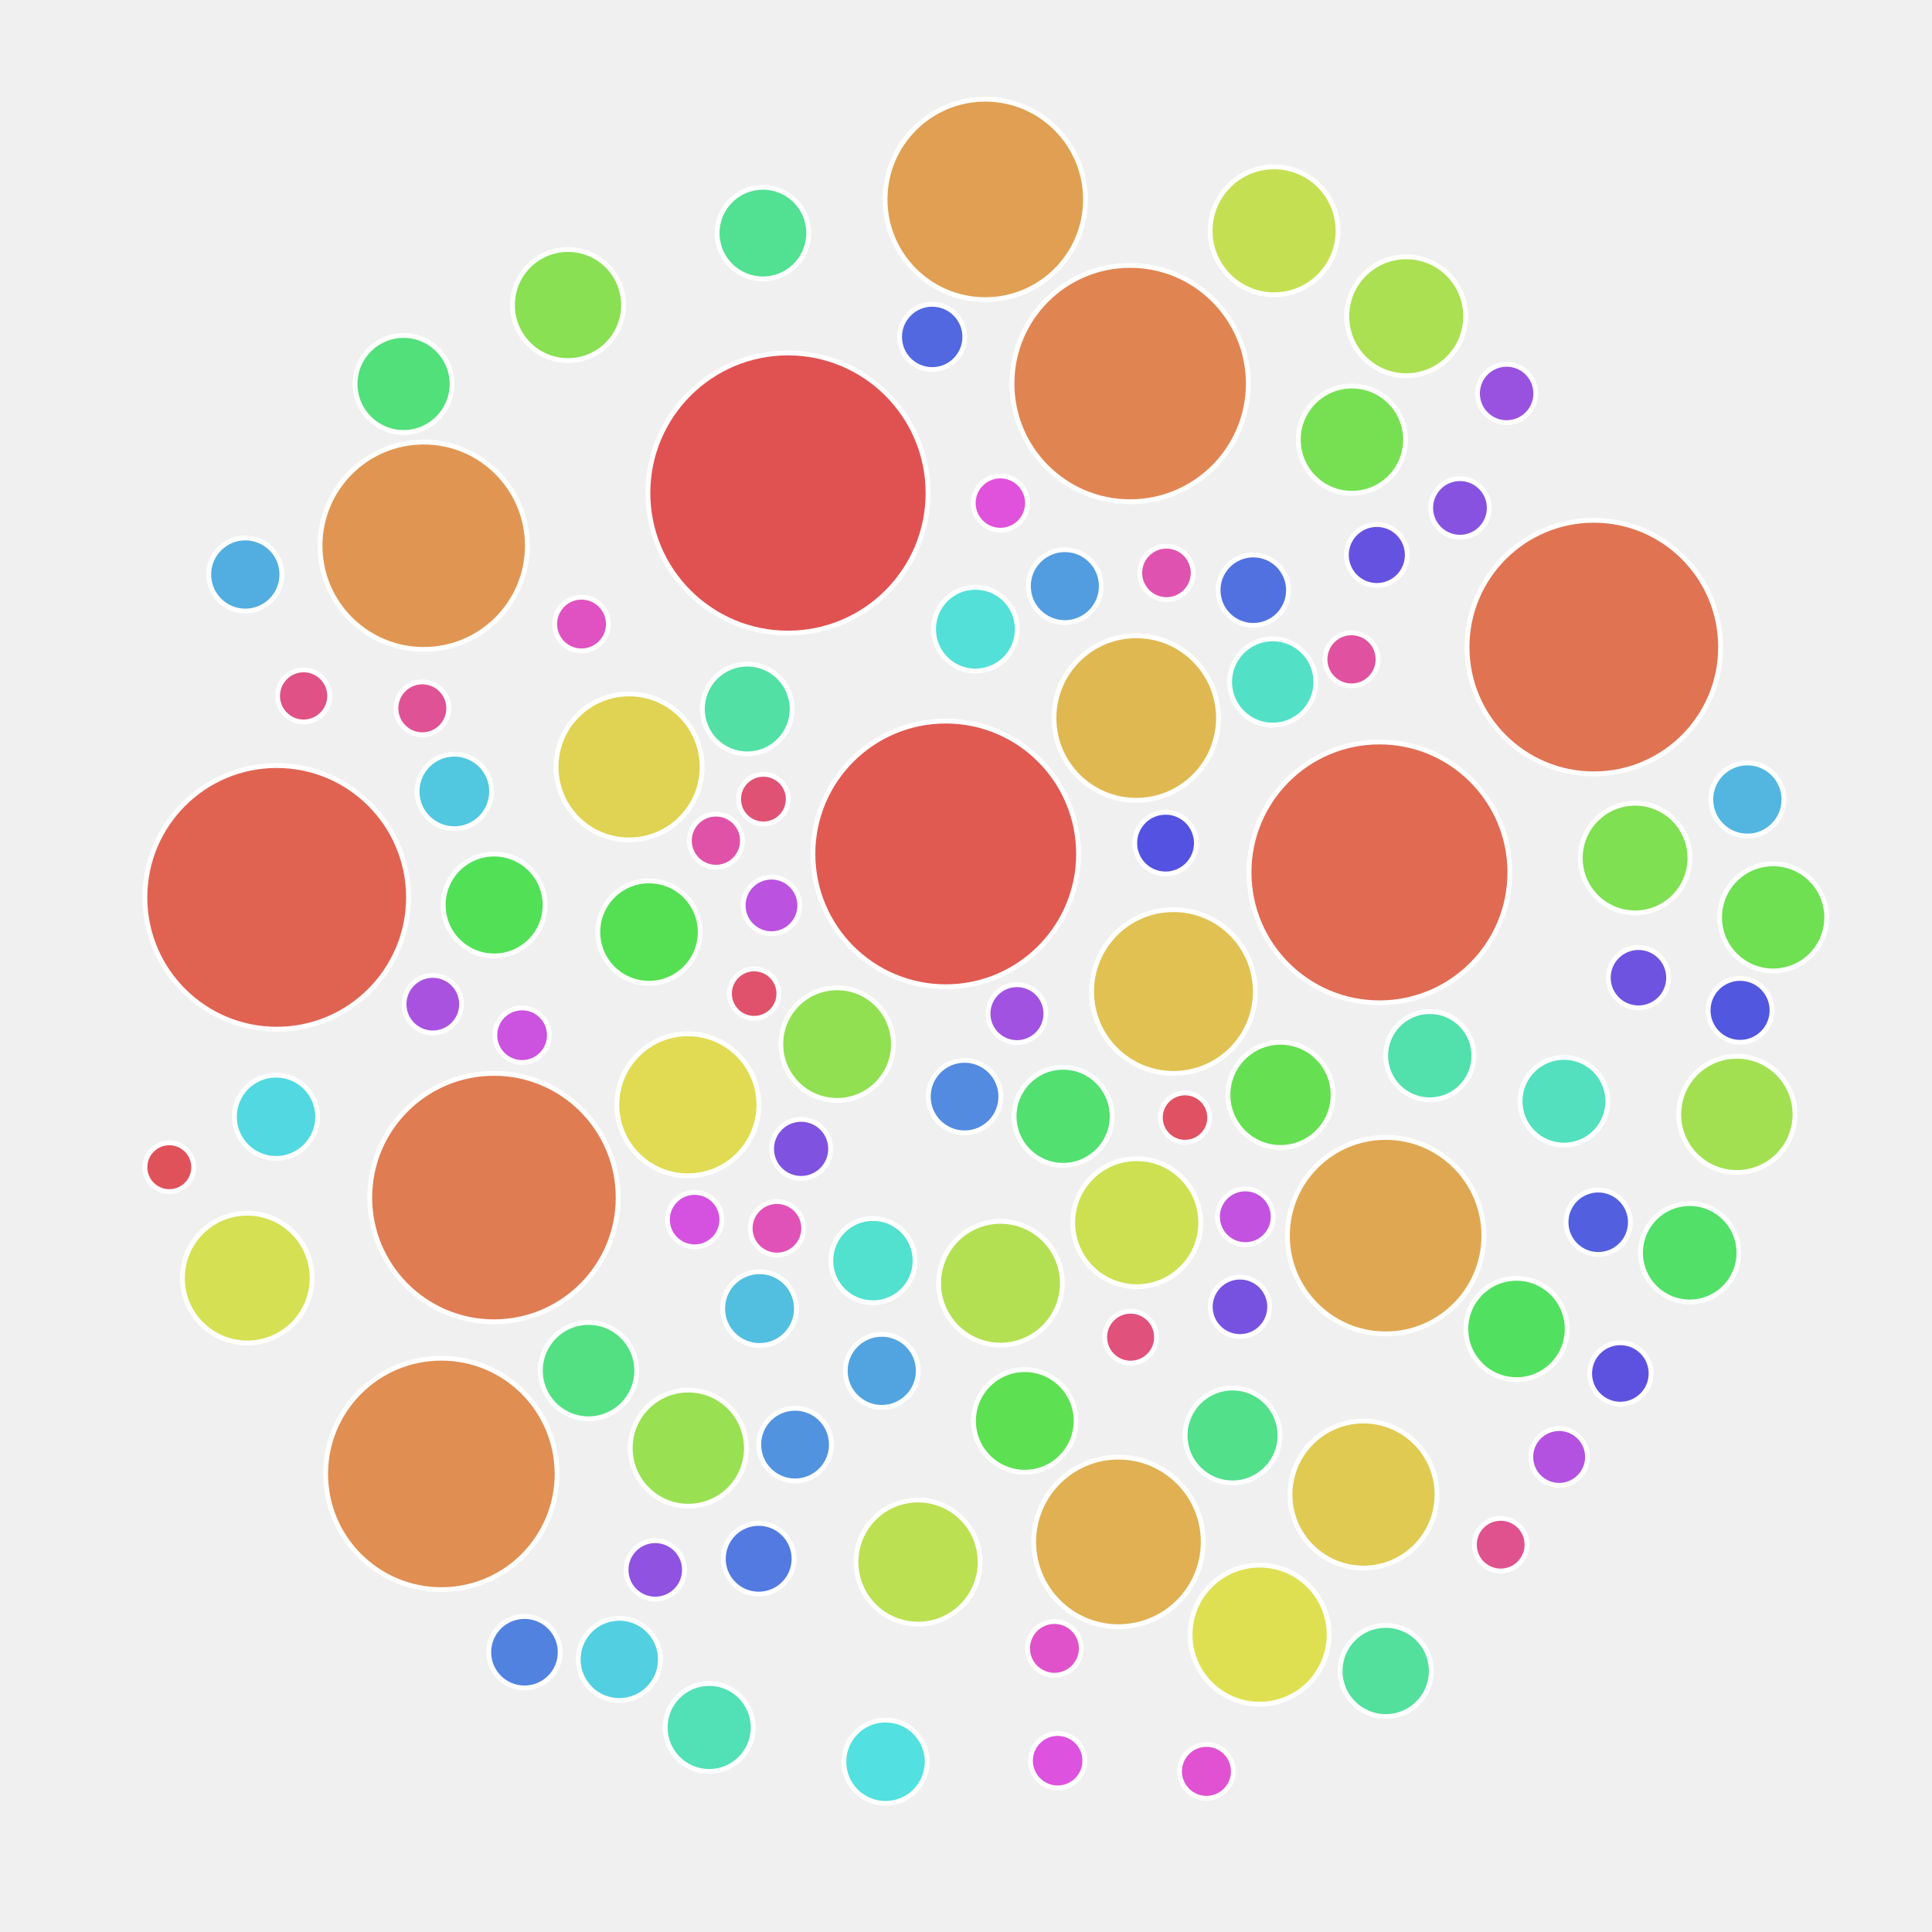
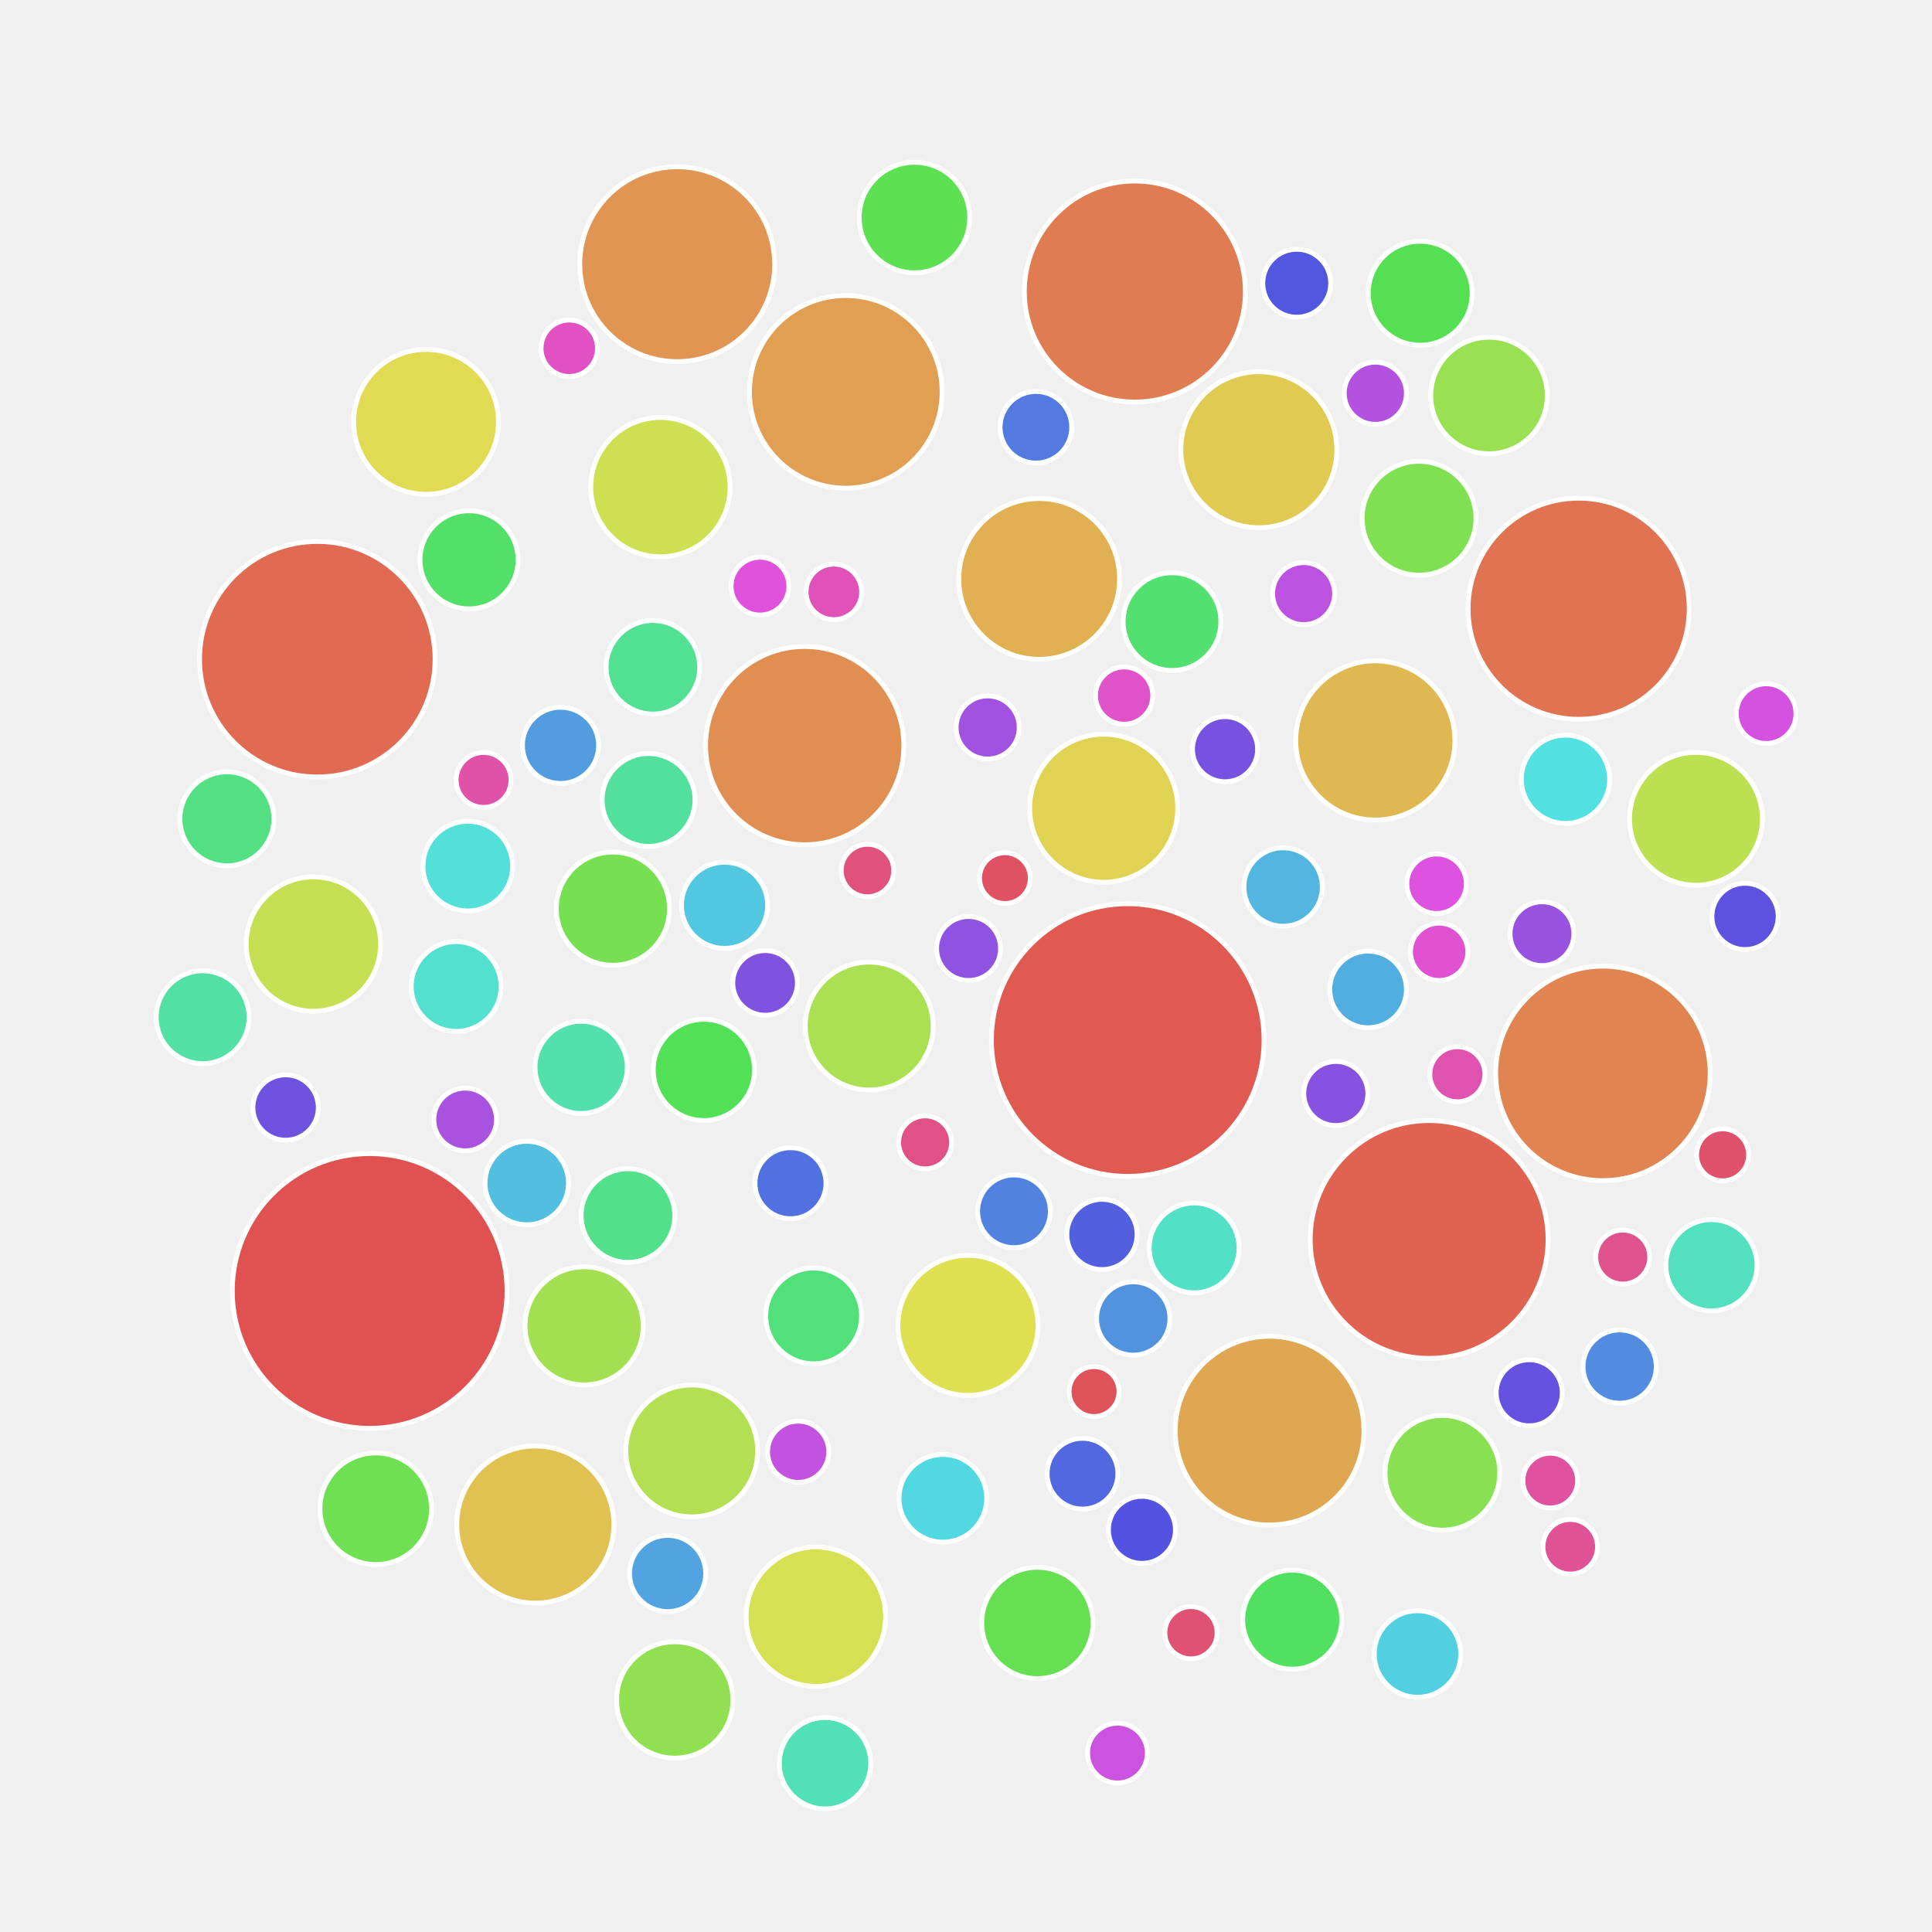
<svg xmlns="http://www.w3.org/2000/svg" width="400" height="400" viewBox="0 0 400 400">
-   <circle cx="163.142" cy="102.076" r="28.998" fill="hsl(0, 70%, 60%)" stroke="white" stroke-width="1" />
-   <circle cx="195.805" cy="176.793" r="27.5" fill="hsl(3.6, 70%, 60%)" stroke="white" stroke-width="1" />
-   <circle cx="57.287" cy="185.791" r="27.29" fill="hsl(7.2, 70%, 60%)" stroke="white" stroke-width="1" />
-   <circle cx="285.602" cy="180.622" r="27" fill="hsl(10.8, 70%, 60%)" stroke="white" stroke-width="1" />
-   <circle cx="329.982" cy="133.972" r="26.25" fill="hsl(14.4, 70%, 60%)" stroke="white" stroke-width="1" />
-   <circle cx="102.269" cy="247.945" r="25.716" fill="hsl(18, 70%, 60%)" stroke="white" stroke-width="1" />
-   <circle cx="233.984" cy="79.413" r="24.465" fill="hsl(21.6, 70%, 60%)" stroke="white" stroke-width="1" />
-   <circle cx="91.379" cy="305.162" r="23.958" fill="hsl(25.2, 70%, 60%)" stroke="white" stroke-width="1" />
-   <circle cx="87.724" cy="112.991" r="21.465" fill="hsl(28.8, 70%, 60%)" stroke="white" stroke-width="1" />
-   <circle cx="203.992" cy="41.289" r="20.749" fill="hsl(32.4, 70%, 60%)" stroke="white" stroke-width="1" />
-   <circle cx="286.882" cy="255.83" r="20.339" fill="hsl(36, 70%, 60%)" stroke="white" stroke-width="1" />
-   <circle cx="231.564" cy="319.235" r="17.553" fill="hsl(39.6, 70%, 60%)" stroke="white" stroke-width="1" />
-   <circle cx="235.244" cy="148.66" r="17.03" fill="hsl(43.2, 70%, 60%)" stroke="white" stroke-width="1" />
-   <circle cx="242.957" cy="205.284" r="16.949" fill="hsl(46.8, 70%, 60%)" stroke="white" stroke-width="1" />
-   <circle cx="282.299" cy="309.432" r="15.22" fill="hsl(50.4, 70%, 60%)" stroke="white" stroke-width="1" />
-   <circle cx="130.248" cy="158.786" r="15.113" fill="hsl(54, 70%, 60%)" stroke="white" stroke-width="1" />
-   <circle cx="142.416" cy="228.736" r="14.699" fill="hsl(57.6, 70%, 60%)" stroke="white" stroke-width="1" />
-   <circle cx="260.79" cy="338.44" r="14.395" fill="hsl(61.2, 70%, 60%)" stroke="white" stroke-width="1" />
-   <circle cx="51.191" cy="264.613" r="13.43" fill="hsl(64.8, 70%, 60%)" stroke="white" stroke-width="1" />
-   <circle cx="235.348" cy="253.144" r="13.249" fill="hsl(68.4, 70%, 60%)" stroke="white" stroke-width="1" />
-   <circle cx="263.788" cy="47.787" r="13.242" fill="hsl(72, 70%, 60%)" stroke="white" stroke-width="1" />
-   <circle cx="190.077" cy="323.409" r="12.849" fill="hsl(75.6, 70%, 60%)" stroke="white" stroke-width="1" />
-   <circle cx="207.137" cy="265.684" r="12.809" fill="hsl(79.2, 70%, 60%)" stroke="white" stroke-width="1" />
-   <circle cx="291.148" cy="65.48" r="12.305" fill="hsl(82.8, 70%, 60%)" stroke="white" stroke-width="1" />
-   <circle cx="359.597" cy="230.721" r="12.033" fill="hsl(86.4, 70%, 60%)" stroke="white" stroke-width="1" />
-   <circle cx="142.509" cy="299.82" r="12.023" fill="hsl(90, 70%, 60%)" stroke="white" stroke-width="1" />
-   <circle cx="173.317" cy="216.172" r="11.657" fill="hsl(93.6, 70%, 60%)" stroke="white" stroke-width="1" />
-   <circle cx="117.599" cy="63.156" r="11.495" fill="hsl(97.2, 70%, 60%)" stroke="white" stroke-width="1" />
-   <circle cx="338.531" cy="177.652" r="11.352" fill="hsl(100.8, 70%, 60%)" stroke="white" stroke-width="1" />
-   <circle cx="279.903" cy="91.028" r="11.103" fill="hsl(104.4, 70%, 60%)" stroke="white" stroke-width="1" />
-   <circle cx="367.114" cy="189.937" r="11.09" fill="hsl(108, 70%, 60%)" stroke="white" stroke-width="1" />
-   <circle cx="265.12" cy="226.681" r="10.885" fill="hsl(111.6, 70%, 60%)" stroke="white" stroke-width="1" />
-   <circle cx="212.17" cy="294.187" r="10.621" fill="hsl(115.2, 70%, 60%)" stroke="white" stroke-width="1" />
-   <circle cx="134.373" cy="192.978" r="10.598" fill="hsl(118.8, 70%, 60%)" stroke="white" stroke-width="1" />
-   <circle cx="102.309" cy="187.371" r="10.548" fill="hsl(122.4, 70%, 60%)" stroke="white" stroke-width="1" />
-   <circle cx="313.982" cy="275.153" r="10.49" fill="hsl(126, 70%, 60%)" stroke="white" stroke-width="1" />
-   <circle cx="349.838" cy="259.375" r="10.185" fill="hsl(129.6, 70%, 60%)" stroke="white" stroke-width="1" />
-   <circle cx="220.106" cy="231.117" r="10.149" fill="hsl(133.2, 70%, 60%)" stroke="white" stroke-width="1" />
-   <circle cx="83.551" cy="79.496" r="10.041" fill="hsl(136.8, 70%, 60%)" stroke="white" stroke-width="1" />
-   <circle cx="121.852" cy="283.772" r="9.973" fill="hsl(140.4, 70%, 60%)" stroke="white" stroke-width="1" />
-   <circle cx="255.183" cy="297.196" r="9.817" fill="hsl(144, 70%, 60%)" stroke="white" stroke-width="1" />
-   <circle cx="157.954" cy="48.26" r="9.483" fill="hsl(147.6, 70%, 60%)" stroke="white" stroke-width="1" />
-   <circle cx="286.896" cy="345.96" r="9.437" fill="hsl(151.2, 70%, 60%)" stroke="white" stroke-width="1" />
-   <circle cx="154.711" cy="146.791" r="9.292" fill="hsl(154.8, 70%, 60%)" stroke="white" stroke-width="1" />
-   <circle cx="296.02" cy="218.572" r="9.134" fill="hsl(158.4, 70%, 60%)" stroke="white" stroke-width="1" />
-   <circle cx="146.83" cy="357.654" r="9.106" fill="hsl(162, 70%, 60%)" stroke="white" stroke-width="1" />
-   <circle cx="323.8" cy="228.002" r="9.082" fill="hsl(165.6, 70%, 60%)" stroke="white" stroke-width="1" />
-   <circle cx="263.508" cy="141.197" r="8.928" fill="hsl(169.2, 70%, 60%)" stroke="white" stroke-width="1" />
-   <circle cx="180.736" cy="261.002" r="8.723" fill="hsl(172.8, 70%, 60%)" stroke="white" stroke-width="1" />
-   <circle cx="201.952" cy="130.259" r="8.671" fill="hsl(176.4, 70%, 60%)" stroke="white" stroke-width="1" />
-   <circle cx="183.341" cy="364.748" r="8.626" fill="hsl(180, 70%, 60%)" stroke="white" stroke-width="1" />
-   <circle cx="57.151" cy="231.217" r="8.622" fill="hsl(183.6, 70%, 60%)" stroke="white" stroke-width="1" />
-   <circle cx="128.223" cy="343.562" r="8.511" fill="hsl(187.2, 70%, 60%)" stroke="white" stroke-width="1" />
-   <circle cx="94.066" cy="163.86" r="7.717" fill="hsl(190.8, 70%, 60%)" stroke="white" stroke-width="1" />
-   <circle cx="157.258" cy="270.934" r="7.639" fill="hsl(194.4, 70%, 60%)" stroke="white" stroke-width="1" />
-   <circle cx="361.777" cy="165.528" r="7.569" fill="hsl(198, 70%, 60%)" stroke="white" stroke-width="1" />
-   <circle cx="50.789" cy="118.945" r="7.567" fill="hsl(201.6, 70%, 60%)" stroke="white" stroke-width="1" />
-   <circle cx="182.56" cy="283.818" r="7.562" fill="hsl(205.2, 70%, 60%)" stroke="white" stroke-width="1" />
-   <circle cx="220.466" cy="121.354" r="7.548" fill="hsl(208.8, 70%, 60%)" stroke="white" stroke-width="1" />
-   <circle cx="164.612" cy="299.087" r="7.521" fill="hsl(212.4, 70%, 60%)" stroke="white" stroke-width="1" />
-   <circle cx="199.704" cy="227.039" r="7.508" fill="hsl(216, 70%, 60%)" stroke="white" stroke-width="1" />
-   <circle cx="108.589" cy="342.074" r="7.396" fill="hsl(219.6, 70%, 60%)" stroke="white" stroke-width="1" />
-   <circle cx="157.076" cy="322.723" r="7.322" fill="hsl(223.2, 70%, 60%)" stroke="white" stroke-width="1" />
-   <circle cx="259.483" cy="122.19" r="7.291" fill="hsl(226.8, 70%, 60%)" stroke="white" stroke-width="1" />
-   <circle cx="193.001" cy="69.757" r="6.755" fill="hsl(230.4, 70%, 60%)" stroke="white" stroke-width="1" />
-   <circle cx="330.893" cy="253.054" r="6.664" fill="hsl(234, 70%, 60%)" stroke="white" stroke-width="1" />
-   <circle cx="360.265" cy="209.182" r="6.617" fill="hsl(237.6, 70%, 60%)" stroke="white" stroke-width="1" />
-   <circle cx="241.317" cy="174.559" r="6.386" fill="hsl(241.2, 70%, 60%)" stroke="white" stroke-width="1" />
-   <circle cx="335.478" cy="284.363" r="6.359" fill="hsl(244.8, 70%, 60%)" stroke="white" stroke-width="1" />
-   <circle cx="285.058" cy="114.905" r="6.309" fill="hsl(248.4, 70%, 60%)" stroke="white" stroke-width="1" />
-   <circle cx="339.224" cy="202.425" r="6.244" fill="hsl(252, 70%, 60%)" stroke="white" stroke-width="1" />
-   <circle cx="256.723" cy="270.563" r="6.151" fill="hsl(255.6, 70%, 60%)" stroke="white" stroke-width="1" />
-   <circle cx="165.864" cy="237.862" r="6.11" fill="hsl(259.2, 70%, 60%)" stroke="white" stroke-width="1" />
-   <circle cx="302.271" cy="105.162" r="6.063" fill="hsl(262.8, 70%, 60%)" stroke="white" stroke-width="1" />
-   <circle cx="135.664" cy="325.028" r="6.048" fill="hsl(266.4, 70%, 60%)" stroke="white" stroke-width="1" />
-   <circle cx="311.933" cy="81.465" r="6.038" fill="hsl(270, 70%, 60%)" stroke="white" stroke-width="1" />
-   <circle cx="210.553" cy="209.863" r="5.991" fill="hsl(273.6, 70%, 60%)" stroke="white" stroke-width="1" />
-   <circle cx="89.61" cy="207.903" r="5.958" fill="hsl(277.2, 70%, 60%)" stroke="white" stroke-width="1" />
-   <circle cx="322.803" cy="301.647" r="5.872" fill="hsl(280.8, 70%, 60%)" stroke="white" stroke-width="1" />
-   <circle cx="159.724" cy="187.458" r="5.858" fill="hsl(284.4, 70%, 60%)" stroke="white" stroke-width="1" />
-   <circle cx="257.831" cy="251.917" r="5.767" fill="hsl(288, 70%, 60%)" stroke="white" stroke-width="1" />
-   <circle cx="108.097" cy="214.329" r="5.651" fill="hsl(291.6, 70%, 60%)" stroke="white" stroke-width="1" />
-   <circle cx="143.817" cy="252.51" r="5.633" fill="hsl(295.2, 70%, 60%)" stroke="white" stroke-width="1" />
-   <circle cx="218.976" cy="364.534" r="5.629" fill="hsl(298.8, 70%, 60%)" stroke="white" stroke-width="1" />
-   <circle cx="207.114" cy="104.16" r="5.616" fill="hsl(302.4, 70%, 60%)" stroke="white" stroke-width="1" />
-   <circle cx="249.784" cy="366.742" r="5.573" fill="hsl(306, 70%, 60%)" stroke="white" stroke-width="1" />
-   <circle cx="218.311" cy="341.278" r="5.56" fill="hsl(309.6, 70%, 60%)" stroke="white" stroke-width="1" />
-   <circle cx="120.397" cy="129.202" r="5.558" fill="hsl(313.2, 70%, 60%)" stroke="white" stroke-width="1" />
-   <circle cx="160.857" cy="254.309" r="5.541" fill="hsl(316.8, 70%, 60%)" stroke="white" stroke-width="1" />
-   <circle cx="241.503" cy="118.612" r="5.528" fill="hsl(320.4, 70%, 60%)" stroke="white" stroke-width="1" />
-   <circle cx="148.225" cy="174.052" r="5.496" fill="hsl(324, 70%, 60%)" stroke="white" stroke-width="1" />
-   <circle cx="279.818" cy="136.512" r="5.492" fill="hsl(327.6, 70%, 60%)" stroke="white" stroke-width="1" />
-   <circle cx="87.44" cy="146.649" r="5.468" fill="hsl(331.2, 70%, 60%)" stroke="white" stroke-width="1" />
-   <circle cx="310.702" cy="319.809" r="5.449" fill="hsl(334.8, 70%, 60%)" stroke="white" stroke-width="1" />
-   <circle cx="62.861" cy="144.083" r="5.392" fill="hsl(338.4, 70%, 60%)" stroke="white" stroke-width="1" />
-   <circle cx="234.081" cy="276.849" r="5.371" fill="hsl(342, 70%, 60%)" stroke="white" stroke-width="1" />
-   <circle cx="158.059" cy="165.449" r="5.14" fill="hsl(345.6, 70%, 60%)" stroke="white" stroke-width="1" />
-   <circle cx="156.142" cy="205.719" r="5.114" fill="hsl(349.2, 70%, 60%)" stroke="white" stroke-width="1" />
-   <circle cx="245.346" cy="231.384" r="5.11" fill="hsl(352.8, 70%, 60%)" stroke="white" stroke-width="1" />
-   <circle cx="35.054" cy="241.661" r="5.048" fill="hsl(356.4, 70%, 60%)" stroke="white" stroke-width="1" />
+   <circle cx="76.536" cy="267.281" r="28.442" fill="hsl(0, 70%, 60%)" stroke="white" stroke-width="1" />
+   <circle cx="233.482" cy="215.33" r="28.225" fill="hsl(3.6, 70%, 60%)" stroke="white" stroke-width="1" />
+   <circle cx="295.889" cy="256.618" r="24.623" fill="hsl(7.2, 70%, 60%)" stroke="white" stroke-width="1" />
+   <circle cx="65.697" cy="136.484" r="24.382" fill="hsl(10.8, 70%, 60%)" stroke="white" stroke-width="1" />
+   <circle cx="326.847" cy="126.032" r="22.89" fill="hsl(14.4, 70%, 60%)" stroke="white" stroke-width="1" />
+   <circle cx="234.96" cy="60.359" r="22.881" fill="hsl(18, 70%, 60%)" stroke="white" stroke-width="1" />
+   <circle cx="331.868" cy="222.233" r="22.203" fill="hsl(21.6, 70%, 60%)" stroke="white" stroke-width="1" />
+   <circle cx="166.607" cy="154.372" r="20.523" fill="hsl(25.2, 70%, 60%)" stroke="white" stroke-width="1" />
+   <circle cx="140.212" cy="54.699" r="20.172" fill="hsl(28.8, 70%, 60%)" stroke="white" stroke-width="1" />
+   <circle cx="175.113" cy="81.133" r="19.939" fill="hsl(32.4, 70%, 60%)" stroke="white" stroke-width="1" />
+   <circle cx="262.856" cy="296.201" r="19.539" fill="hsl(36, 70%, 60%)" stroke="white" stroke-width="1" />
+   <circle cx="215.152" cy="119.86" r="16.642" fill="hsl(39.6, 70%, 60%)" stroke="white" stroke-width="1" />
+   <circle cx="284.745" cy="153.3" r="16.477" fill="hsl(43.2, 70%, 60%)" stroke="white" stroke-width="1" />
+   <circle cx="110.832" cy="315.645" r="16.255" fill="hsl(46.8, 70%, 60%)" stroke="white" stroke-width="1" />
+   <circle cx="260.632" cy="93.108" r="16.146" fill="hsl(50.4, 70%, 60%)" stroke="white" stroke-width="1" />
+   <circle cx="228.509" cy="167.336" r="15.321" fill="hsl(54, 70%, 60%)" stroke="white" stroke-width="1" />
+   <circle cx="88.21" cy="87.34" r="14.992" fill="hsl(57.6, 70%, 60%)" stroke="white" stroke-width="1" />
+   <circle cx="200.411" cy="274.406" r="14.499" fill="hsl(61.2, 70%, 60%)" stroke="white" stroke-width="1" />
+   <circle cx="168.916" cy="334.716" r="14.429" fill="hsl(64.8, 70%, 60%)" stroke="white" stroke-width="1" />
+   <circle cx="136.73" cy="100.854" r="14.418" fill="hsl(68.4, 70%, 60%)" stroke="white" stroke-width="1" />
+   <circle cx="64.883" cy="195.454" r="13.904" fill="hsl(72, 70%, 60%)" stroke="white" stroke-width="1" />
+   <circle cx="351.128" cy="169.526" r="13.75" fill="hsl(75.6, 70%, 60%)" stroke="white" stroke-width="1" />
+   <circle cx="143.22" cy="300.399" r="13.647" fill="hsl(79.2, 70%, 60%)" stroke="white" stroke-width="1" />
+   <circle cx="179.958" cy="212.435" r="13.238" fill="hsl(82.8, 70%, 60%)" stroke="white" stroke-width="1" />
+   <circle cx="120.933" cy="274.501" r="12.227" fill="hsl(86.4, 70%, 60%)" stroke="white" stroke-width="1" />
+   <circle cx="308.288" cy="81.883" r="12.063" fill="hsl(90, 70%, 60%)" stroke="white" stroke-width="1" />
+   <circle cx="139.697" cy="351.956" r="12.044" fill="hsl(93.6, 70%, 60%)" stroke="white" stroke-width="1" />
+   <circle cx="298.636" cy="304.929" r="11.873" fill="hsl(97.2, 70%, 60%)" stroke="white" stroke-width="1" />
+   <circle cx="293.799" cy="107.3" r="11.783" fill="hsl(100.8, 70%, 60%)" stroke="white" stroke-width="1" />
+   <circle cx="126.898" cy="188.129" r="11.713" fill="hsl(104.4, 70%, 60%)" stroke="white" stroke-width="1" />
+   <circle cx="77.799" cy="312.369" r="11.55" fill="hsl(108, 70%, 60%)" stroke="white" stroke-width="1" />
+   <circle cx="214.781" cy="336.016" r="11.52" fill="hsl(111.6, 70%, 60%)" stroke="white" stroke-width="1" />
+   <circle cx="189.335" cy="45.039" r="11.437" fill="hsl(115.2, 70%, 60%)" stroke="white" stroke-width="1" />
+   <circle cx="294.04" cy="60.71" r="10.755" fill="hsl(118.8, 70%, 60%)" stroke="white" stroke-width="1" />
+   <circle cx="145.73" cy="221.51" r="10.477" fill="hsl(122.4, 70%, 60%)" stroke="white" stroke-width="1" />
+   <circle cx="267.545" cy="335.333" r="10.248" fill="hsl(126, 70%, 60%)" stroke="white" stroke-width="1" />
+   <circle cx="97.111" cy="115.907" r="10.15" fill="hsl(129.6, 70%, 60%)" stroke="white" stroke-width="1" />
+   <circle cx="242.652" cy="128.696" r="10.11" fill="hsl(133.2, 70%, 60%)" stroke="white" stroke-width="1" />
+   <circle cx="168.454" cy="272.443" r="9.912" fill="hsl(136.8, 70%, 60%)" stroke="white" stroke-width="1" />
+   <circle cx="46.981" cy="169.525" r="9.72" fill="hsl(140.4, 70%, 60%)" stroke="white" stroke-width="1" />
+   <circle cx="130.015" cy="251.664" r="9.686" fill="hsl(144, 70%, 60%)" stroke="white" stroke-width="1" />
+   <circle cx="135.175" cy="138.152" r="9.681" fill="hsl(147.6, 70%, 60%)" stroke="white" stroke-width="1" />
+   <circle cx="134.274" cy="165.624" r="9.606" fill="hsl(151.2, 70%, 60%)" stroke="white" stroke-width="1" />
+   <circle cx="41.954" cy="210.604" r="9.606" fill="hsl(154.8, 70%, 60%)" stroke="white" stroke-width="1" />
+   <circle cx="120.325" cy="220.989" r="9.542" fill="hsl(158.4, 70%, 60%)" stroke="white" stroke-width="1" />
+   <circle cx="170.814" cy="365.063" r="9.455" fill="hsl(162, 70%, 60%)" stroke="white" stroke-width="1" />
+   <circle cx="354.336" cy="261.951" r="9.439" fill="hsl(165.6, 70%, 60%)" stroke="white" stroke-width="1" />
+   <circle cx="247.238" cy="258.363" r="9.294" fill="hsl(169.2, 70%, 60%)" stroke="white" stroke-width="1" />
+   <circle cx="94.44" cy="204.238" r="9.292" fill="hsl(172.8, 70%, 60%)" stroke="white" stroke-width="1" />
+   <circle cx="96.851" cy="179.315" r="9.279" fill="hsl(176.4, 70%, 60%)" stroke="white" stroke-width="1" />
+   <circle cx="324.115" cy="161.34" r="9.138" fill="hsl(180, 70%, 60%)" stroke="white" stroke-width="1" />
+   <circle cx="195.213" cy="310.201" r="9.079" fill="hsl(183.6, 70%, 60%)" stroke="white" stroke-width="1" />
+   <circle cx="293.475" cy="342.441" r="8.954" fill="hsl(187.2, 70%, 60%)" stroke="white" stroke-width="1" />
+   <circle cx="150.01" cy="187.431" r="8.915" fill="hsl(190.8, 70%, 60%)" stroke="white" stroke-width="1" />
+   <circle cx="109.058" cy="244.937" r="8.637" fill="hsl(194.4, 70%, 60%)" stroke="white" stroke-width="1" />
+   <circle cx="265.658" cy="183.645" r="8.115" fill="hsl(198, 70%, 60%)" stroke="white" stroke-width="1" />
+   <circle cx="283.253" cy="204.848" r="7.933" fill="hsl(201.6, 70%, 60%)" stroke="white" stroke-width="1" />
+   <circle cx="138.225" cy="325.775" r="7.885" fill="hsl(205.2, 70%, 60%)" stroke="white" stroke-width="1" />
+   <circle cx="116.054" cy="154.318" r="7.885" fill="hsl(208.8, 70%, 60%)" stroke="white" stroke-width="1" />
+   <circle cx="234.631" cy="272.978" r="7.591" fill="hsl(212.4, 70%, 60%)" stroke="white" stroke-width="1" />
+   <circle cx="335.331" cy="282.933" r="7.579" fill="hsl(216, 70%, 60%)" stroke="white" stroke-width="1" />
+   <circle cx="209.937" cy="250.785" r="7.527" fill="hsl(219.6, 70%, 60%)" stroke="white" stroke-width="1" />
+   <circle cx="214.475" cy="88.459" r="7.411" fill="hsl(223.2, 70%, 60%)" stroke="white" stroke-width="1" />
+   <circle cx="163.661" cy="244.972" r="7.35" fill="hsl(226.8, 70%, 60%)" stroke="white" stroke-width="1" />
+   <circle cx="224.12" cy="305.11" r="7.322" fill="hsl(230.4, 70%, 60%)" stroke="white" stroke-width="1" />
+   <circle cx="228.151" cy="255.578" r="7.271" fill="hsl(234, 70%, 60%)" stroke="white" stroke-width="1" />
+   <circle cx="268.476" cy="58.639" r="7.027" fill="hsl(237.6, 70%, 60%)" stroke="white" stroke-width="1" />
+   <circle cx="236.426" cy="316.733" r="6.938" fill="hsl(241.2, 70%, 60%)" stroke="white" stroke-width="1" />
+   <circle cx="361.291" cy="189.732" r="6.858" fill="hsl(244.8, 70%, 60%)" stroke="white" stroke-width="1" />
+   <circle cx="316.609" cy="288.359" r="6.837" fill="hsl(248.4, 70%, 60%)" stroke="white" stroke-width="1" />
+   <circle cx="59.133" cy="229.3" r="6.766" fill="hsl(252, 70%, 60%)" stroke="white" stroke-width="1" />
+   <circle cx="253.631" cy="155.11" r="6.736" fill="hsl(255.6, 70%, 60%)" stroke="white" stroke-width="1" />
+   <circle cx="158.408" cy="203.5" r="6.689" fill="hsl(259.2, 70%, 60%)" stroke="white" stroke-width="1" />
+   <circle cx="276.566" cy="226.398" r="6.632" fill="hsl(262.8, 70%, 60%)" stroke="white" stroke-width="1" />
+   <circle cx="200.531" cy="196.375" r="6.619" fill="hsl(266.4, 70%, 60%)" stroke="white" stroke-width="1" />
+   <circle cx="319.247" cy="193.308" r="6.604" fill="hsl(270, 70%, 60%)" stroke="white" stroke-width="1" />
+   <circle cx="204.487" cy="150.615" r="6.529" fill="hsl(273.6, 70%, 60%)" stroke="white" stroke-width="1" />
+   <circle cx="96.31" cy="231.777" r="6.487" fill="hsl(277.2, 70%, 60%)" stroke="white" stroke-width="1" />
+   <circle cx="284.746" cy="81.422" r="6.435" fill="hsl(280.8, 70%, 60%)" stroke="white" stroke-width="1" />
+   <circle cx="269.901" cy="122.9" r="6.416" fill="hsl(284.4, 70%, 60%)" stroke="white" stroke-width="1" />
+   <circle cx="165.255" cy="300.575" r="6.334" fill="hsl(288, 70%, 60%)" stroke="white" stroke-width="1" />
+   <circle cx="231.36" cy="362.957" r="6.184" fill="hsl(291.6, 70%, 60%)" stroke="white" stroke-width="1" />
+   <circle cx="365.661" cy="147.747" r="6.176" fill="hsl(295.2, 70%, 60%)" stroke="white" stroke-width="1" />
+   <circle cx="297.431" cy="182.969" r="6.157" fill="hsl(298.8, 70%, 60%)" stroke="white" stroke-width="1" />
+   <circle cx="157.348" cy="121.352" r="5.981" fill="hsl(302.4, 70%, 60%)" stroke="white" stroke-width="1" />
+   <circle cx="297.961" cy="197.06" r="5.935" fill="hsl(306, 70%, 60%)" stroke="white" stroke-width="1" />
+   <circle cx="232.741" cy="144.013" r="5.924" fill="hsl(309.6, 70%, 60%)" stroke="white" stroke-width="1" />
+   <circle cx="117.86" cy="72.103" r="5.842" fill="hsl(313.2, 70%, 60%)" stroke="white" stroke-width="1" />
+   <circle cx="172.64" cy="122.542" r="5.748" fill="hsl(316.8, 70%, 60%)" stroke="white" stroke-width="1" />
+   <circle cx="301.733" cy="222.409" r="5.694" fill="hsl(320.4, 70%, 60%)" stroke="white" stroke-width="1" />
+   <circle cx="100.119" cy="161.476" r="5.682" fill="hsl(324, 70%, 60%)" stroke="white" stroke-width="1" />
+   <circle cx="320.963" cy="306.539" r="5.663" fill="hsl(327.6, 70%, 60%)" stroke="white" stroke-width="1" />
+   <circle cx="325.102" cy="320.241" r="5.65" fill="hsl(331.2, 70%, 60%)" stroke="white" stroke-width="1" />
+   <circle cx="335.973" cy="260.262" r="5.582" fill="hsl(334.8, 70%, 60%)" stroke="white" stroke-width="1" />
+   <circle cx="191.536" cy="236.516" r="5.484" fill="hsl(338.4, 70%, 60%)" stroke="white" stroke-width="1" />
+   <circle cx="179.603" cy="180.231" r="5.428" fill="hsl(342, 70%, 60%)" stroke="white" stroke-width="1" />
+   <circle cx="246.578" cy="338.037" r="5.406" fill="hsl(345.6, 70%, 60%)" stroke="white" stroke-width="1" />
+   <circle cx="356.648" cy="239.092" r="5.382" fill="hsl(349.2, 70%, 60%)" stroke="white" stroke-width="1" />
+   <circle cx="208.059" cy="181.808" r="5.253" fill="hsl(352.8, 70%, 60%)" stroke="white" stroke-width="1" />
+   <circle cx="226.509" cy="288.107" r="5.164" fill="hsl(356.4, 70%, 60%)" stroke="white" stroke-width="1" />
</svg>
